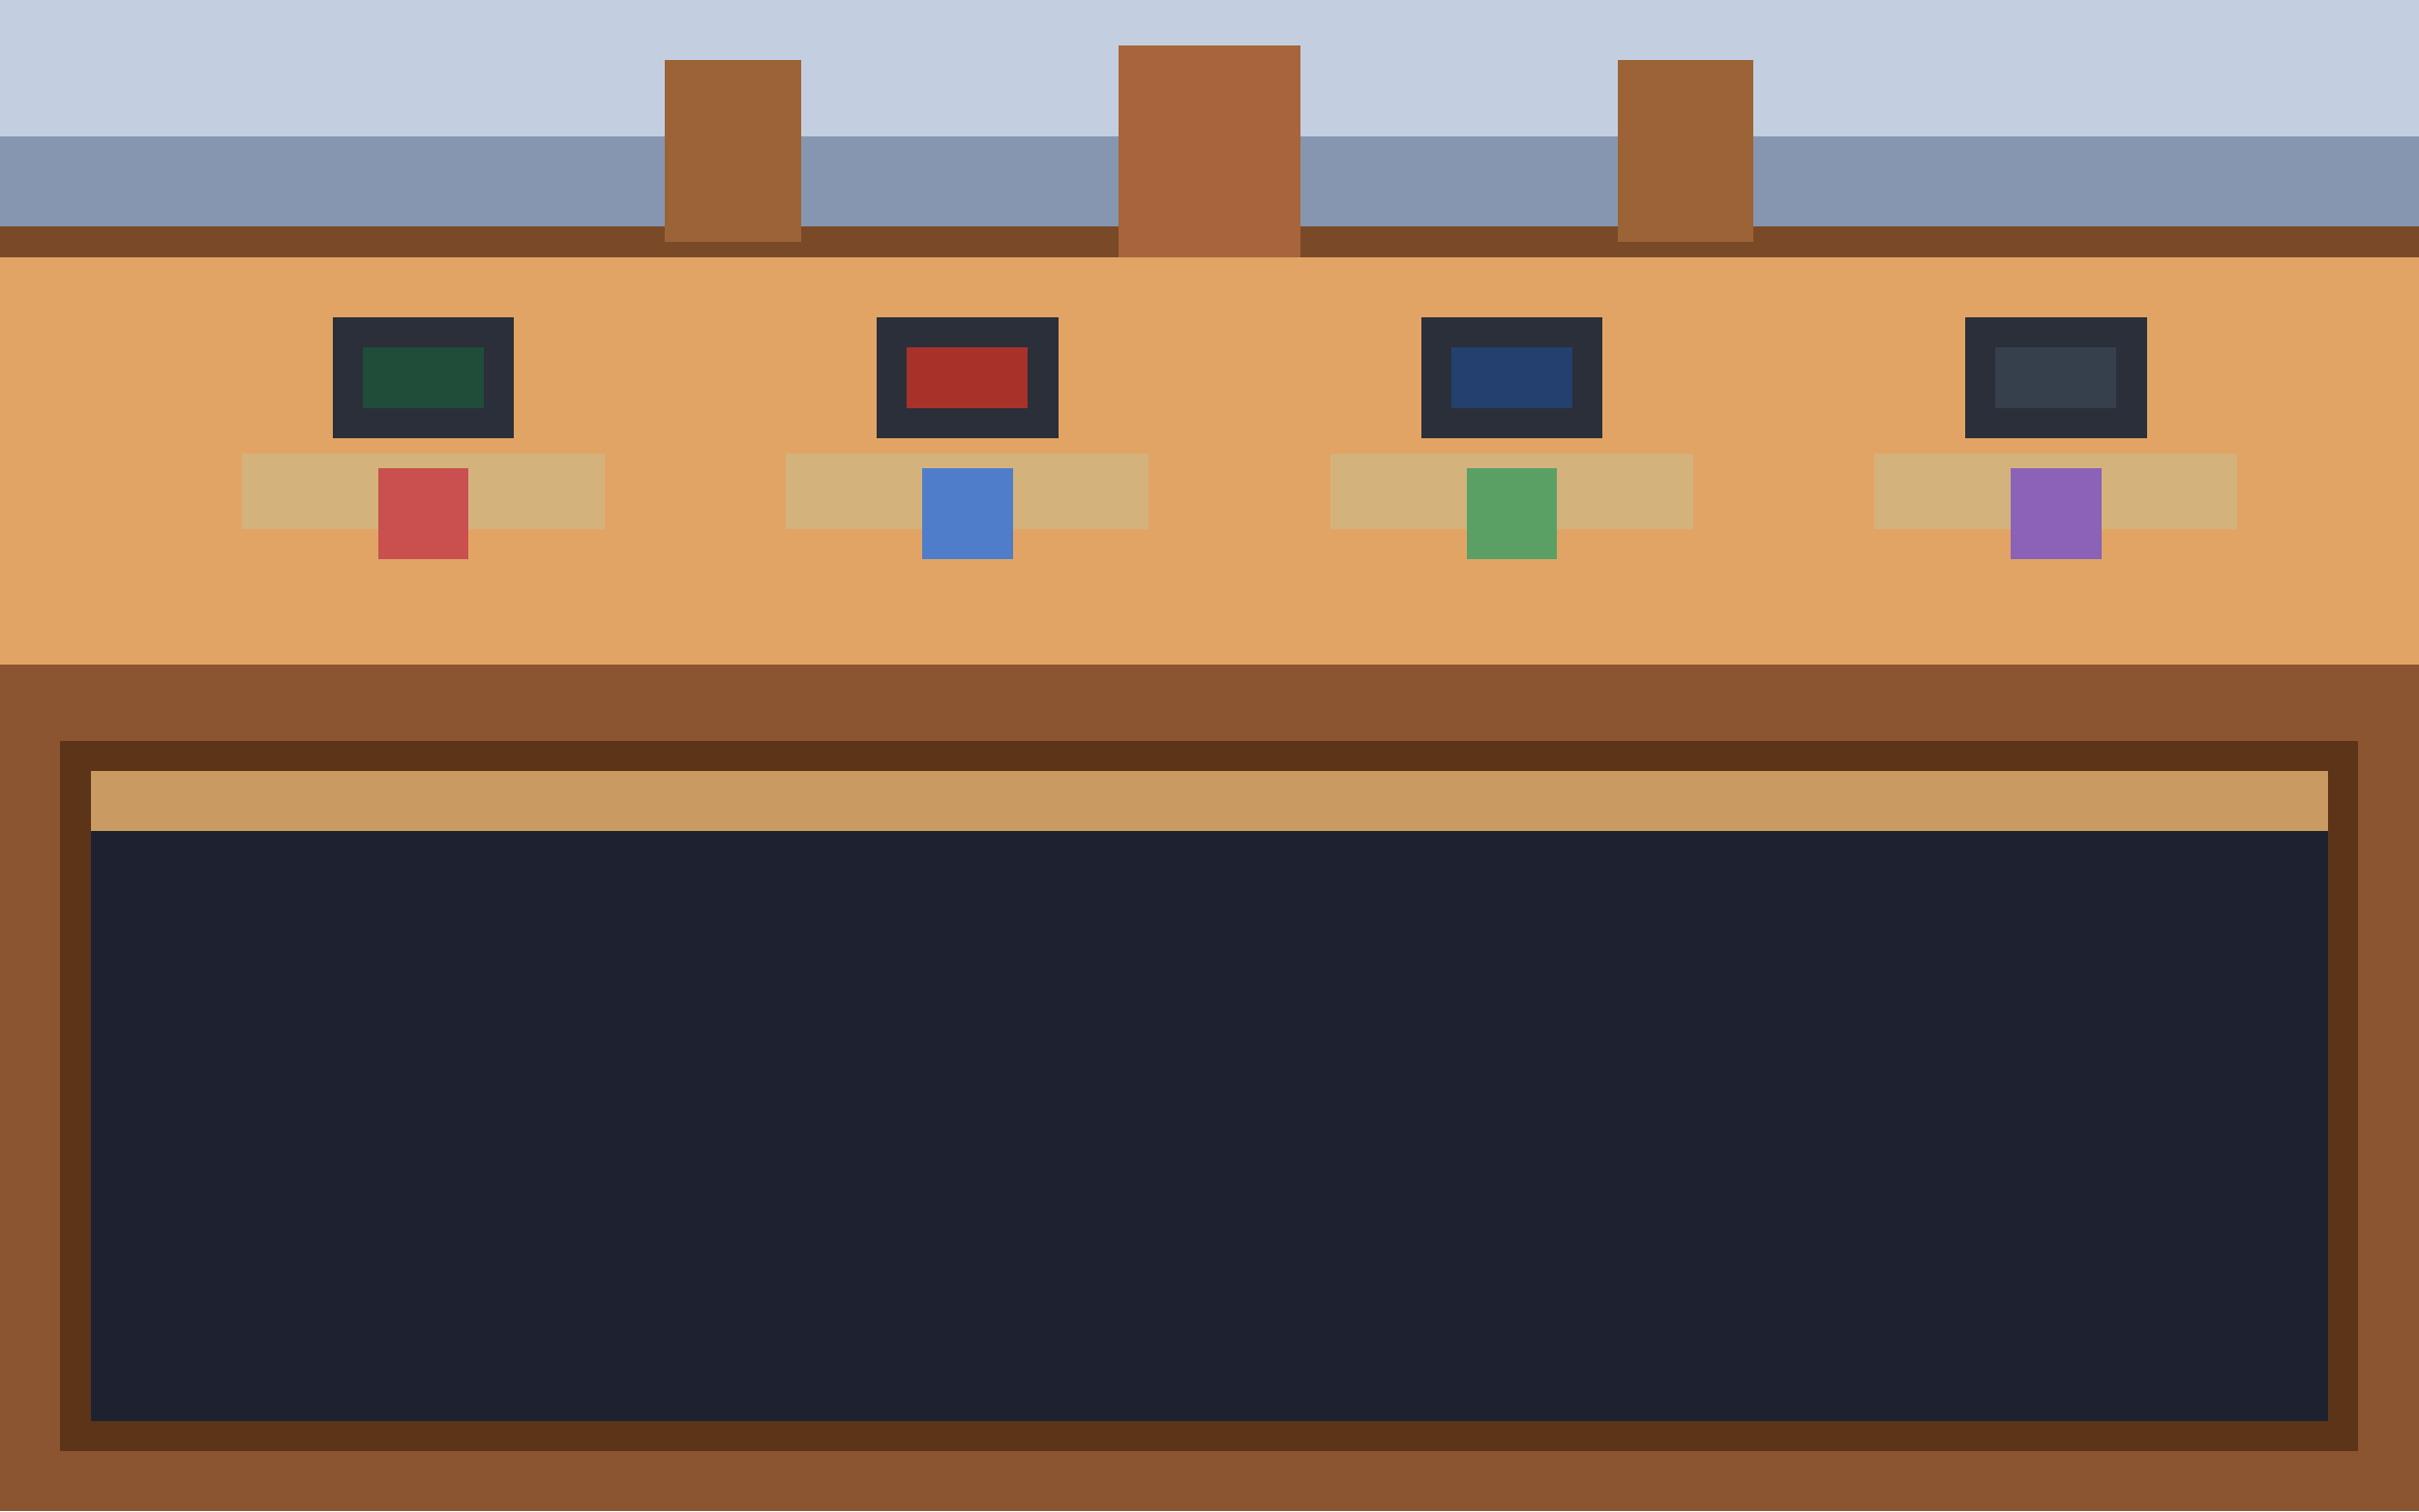
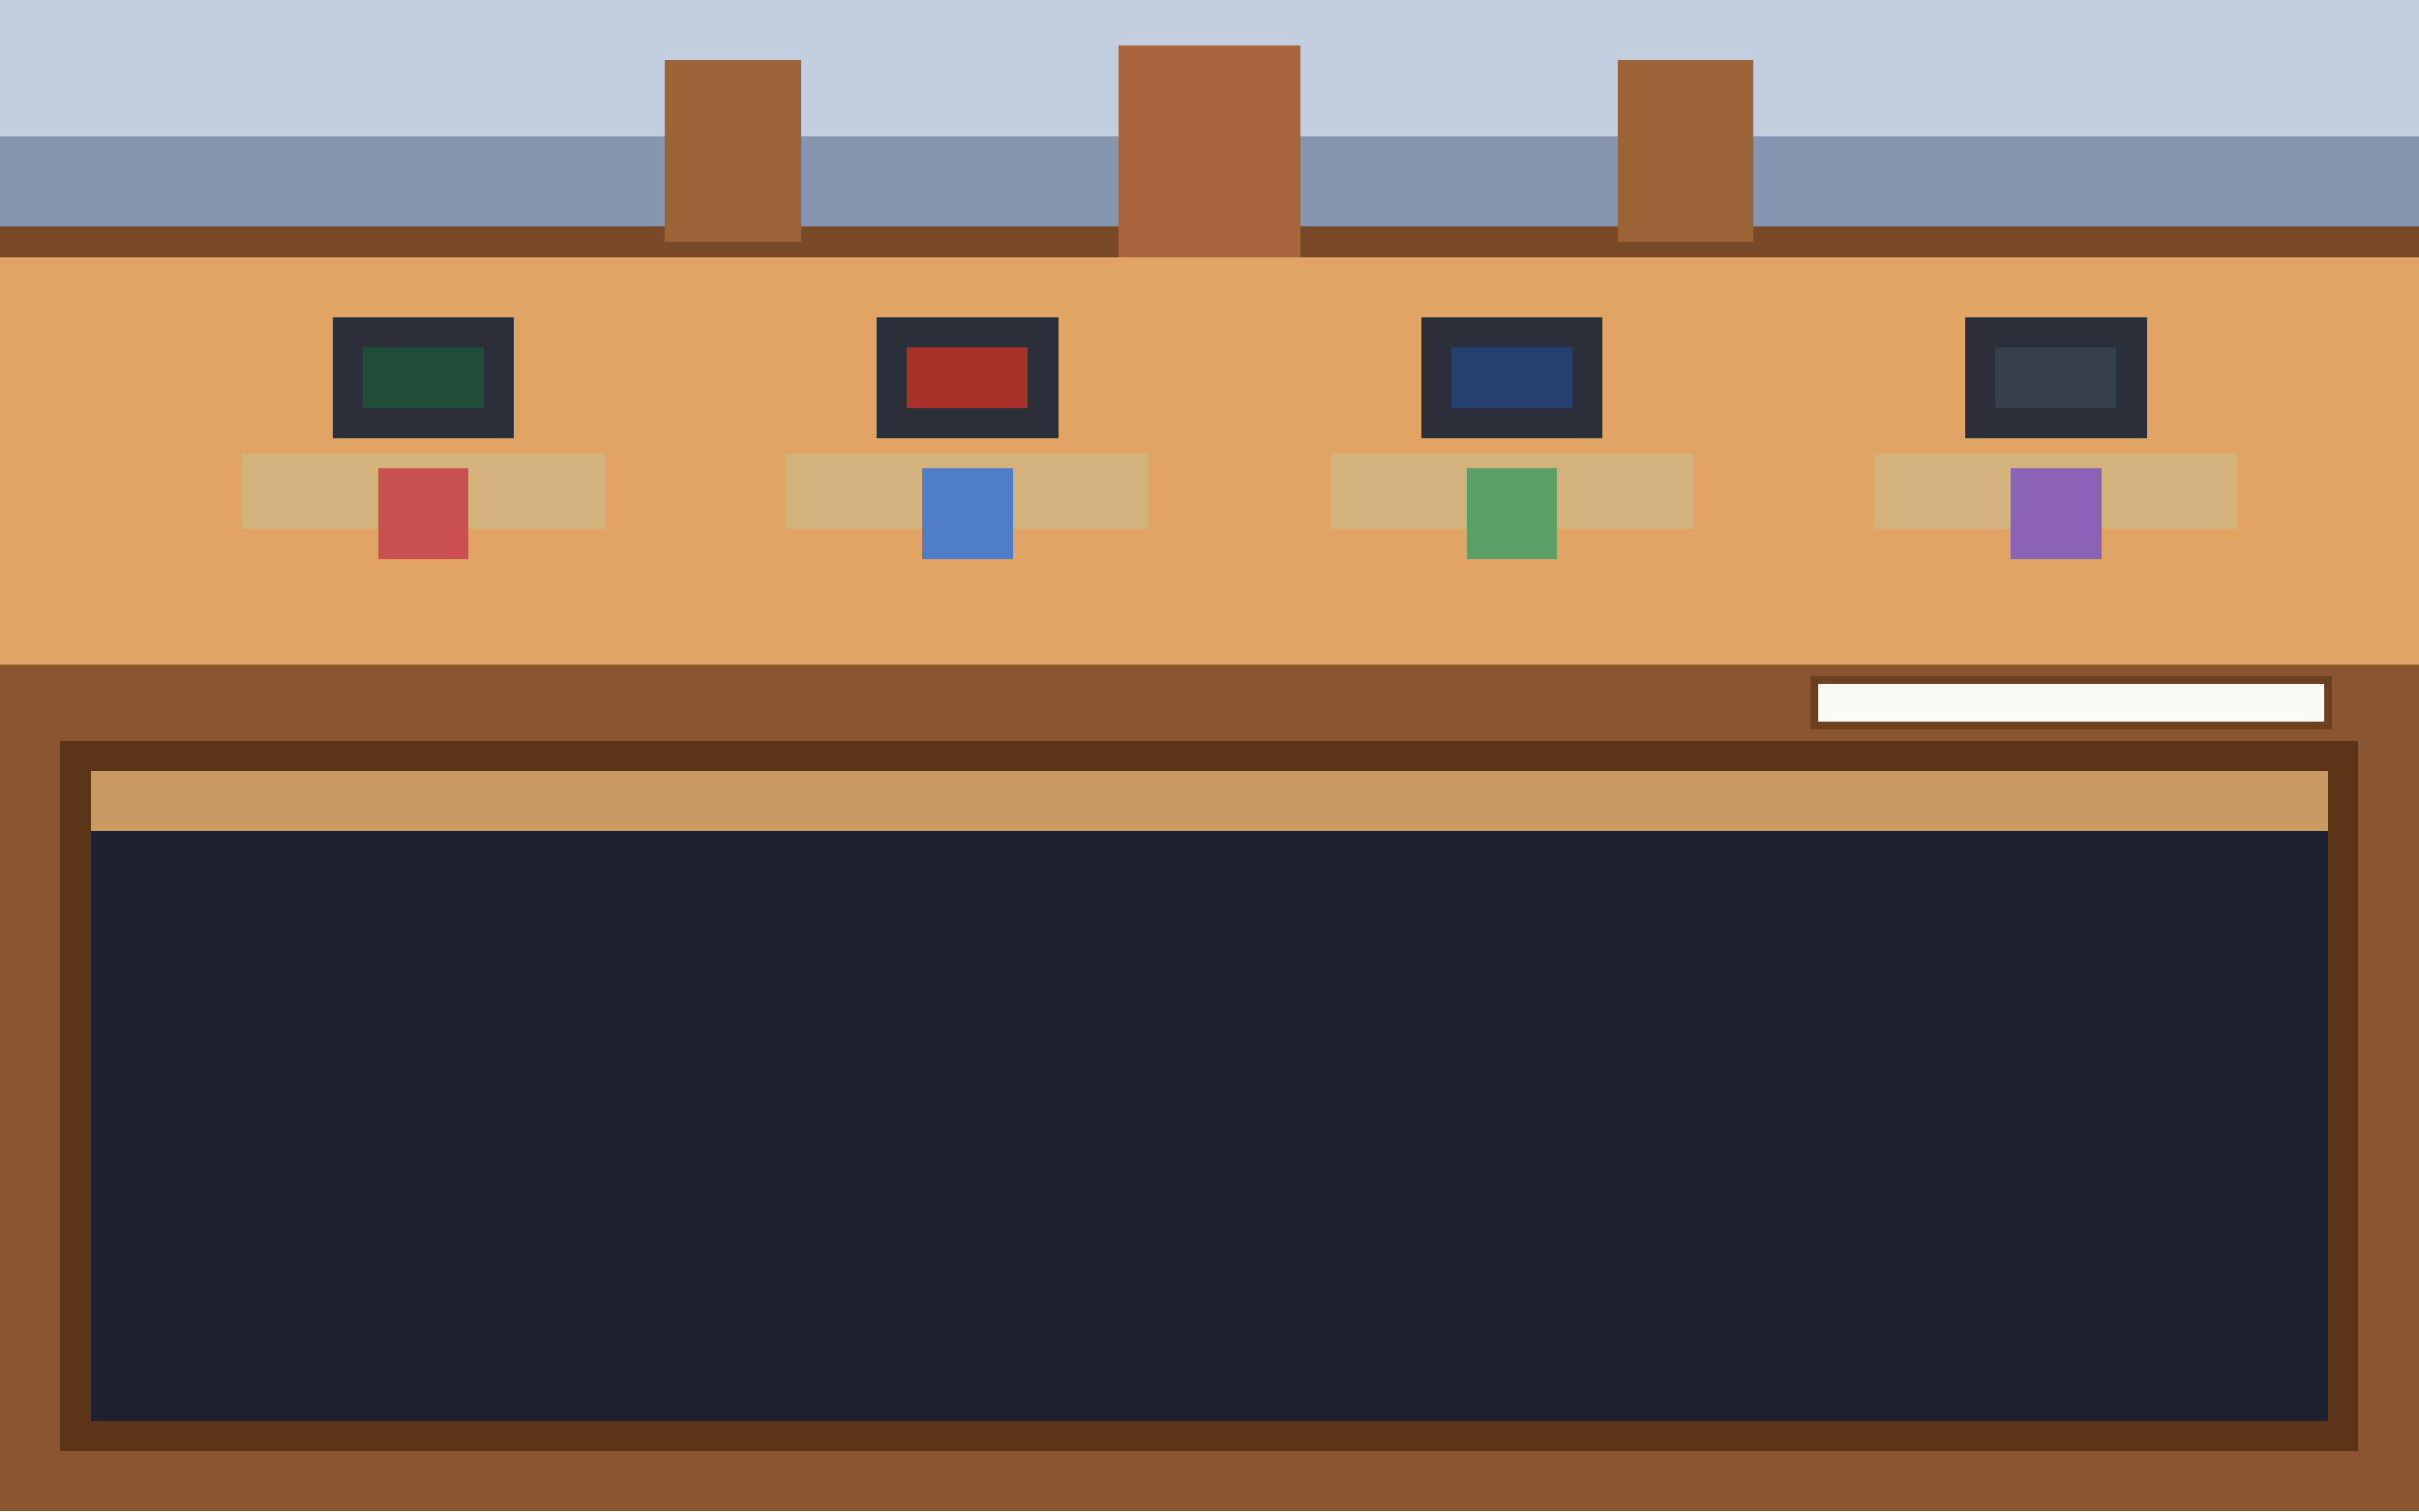
<svg xmlns="http://www.w3.org/2000/svg" viewBox="0 0 160 100" shape-rendering="crispEdges">
  <rect width="160" height="100" fill="#8a5530" />
  <rect width="160" height="16" fill="#c3cfe0" />
  <rect y="9" width="160" height="7" fill="#8796b0" />
  <rect y="15" width="160" height="2" fill="#7a4a28" />
  <rect y="17" width="160" height="27" fill="#e2a465" />
  <rect x="74" y="3" width="12" height="14" fill="#a8643a" />
  <rect x="44" y="4" width="9" height="12" fill="#9c6436" />
  <rect x="107" y="4" width="9" height="12" fill="#9c6436" />
  <g fill="#2b2f3a">
    <rect x="22" y="21" width="12" height="8" />
    <rect x="58" y="21" width="12" height="8" />
    <rect x="94" y="21" width="12" height="8" />
    <rect x="130" y="21" width="12" height="8" />
  </g>
  <rect x="24" y="23" width="8" height="4" fill="#1f4d3a" />
  <rect x="60" y="23" width="8" height="4" fill="#a8322a" />
  <rect x="96" y="23" width="8" height="4" fill="#24406e" />
  <rect x="132" y="23" width="8" height="4" fill="#36404c" />
  <g fill="#d4b27c">
    <rect x="16" y="30" width="24" height="5" />
    <rect x="52" y="30" width="24" height="5" />
    <rect x="88" y="30" width="24" height="5" />
    <rect x="124" y="30" width="24" height="5" />
  </g>
  <rect x="25" y="31" width="6" height="6" fill="#c9504f" />
  <rect x="61" y="31" width="6" height="6" fill="#4f7dc9" />
  <rect x="97" y="31" width="6" height="6" fill="#5aa064" />
  <rect x="133" y="31" width="6" height="6" fill="#8a62b8" />
  <rect y="44" width="160" height="5" fill="#8a5530" />
+   <rect x="120" y="45" width="34" height="3" fill="#fbfbf6" stroke="#6b3f1f" stroke-width="0.5" />
  <rect x="4" y="49" width="152" height="47" fill="#5c3418" />
  <rect x="6" y="51" width="148" height="4" fill="#c99a62" />
  <rect x="6" y="55" width="148" height="39" fill="#1e2230" />
</svg>
